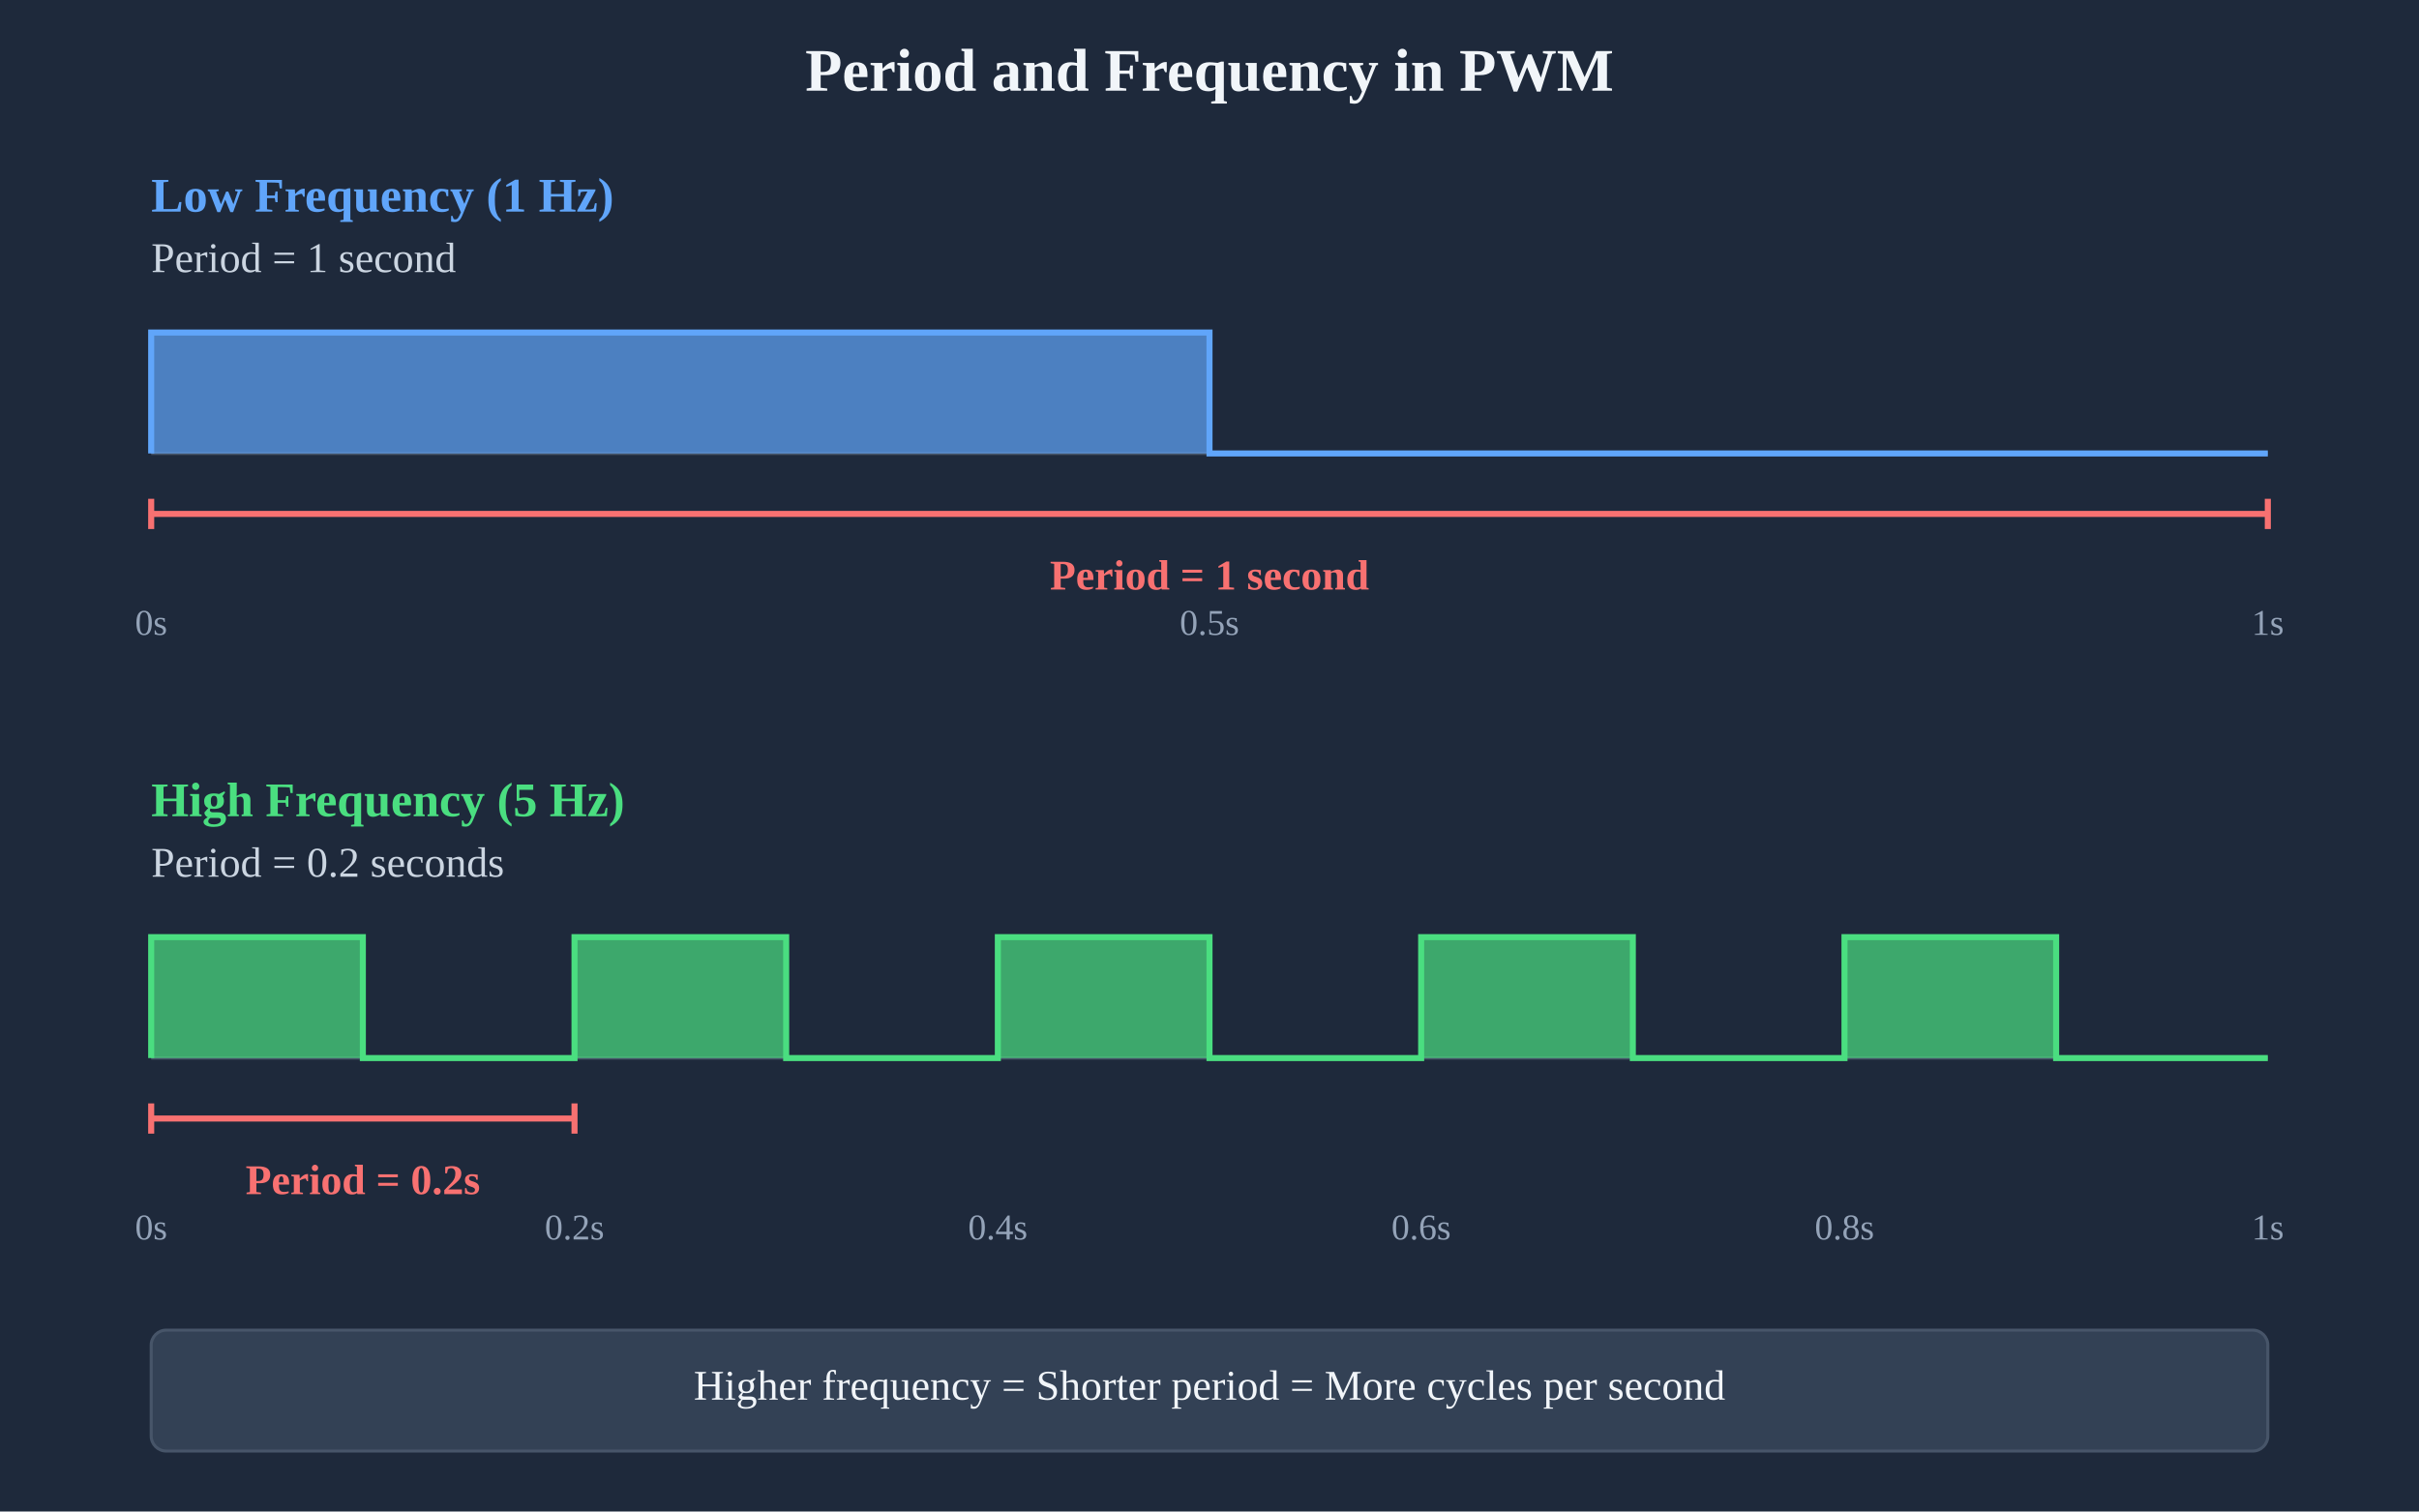
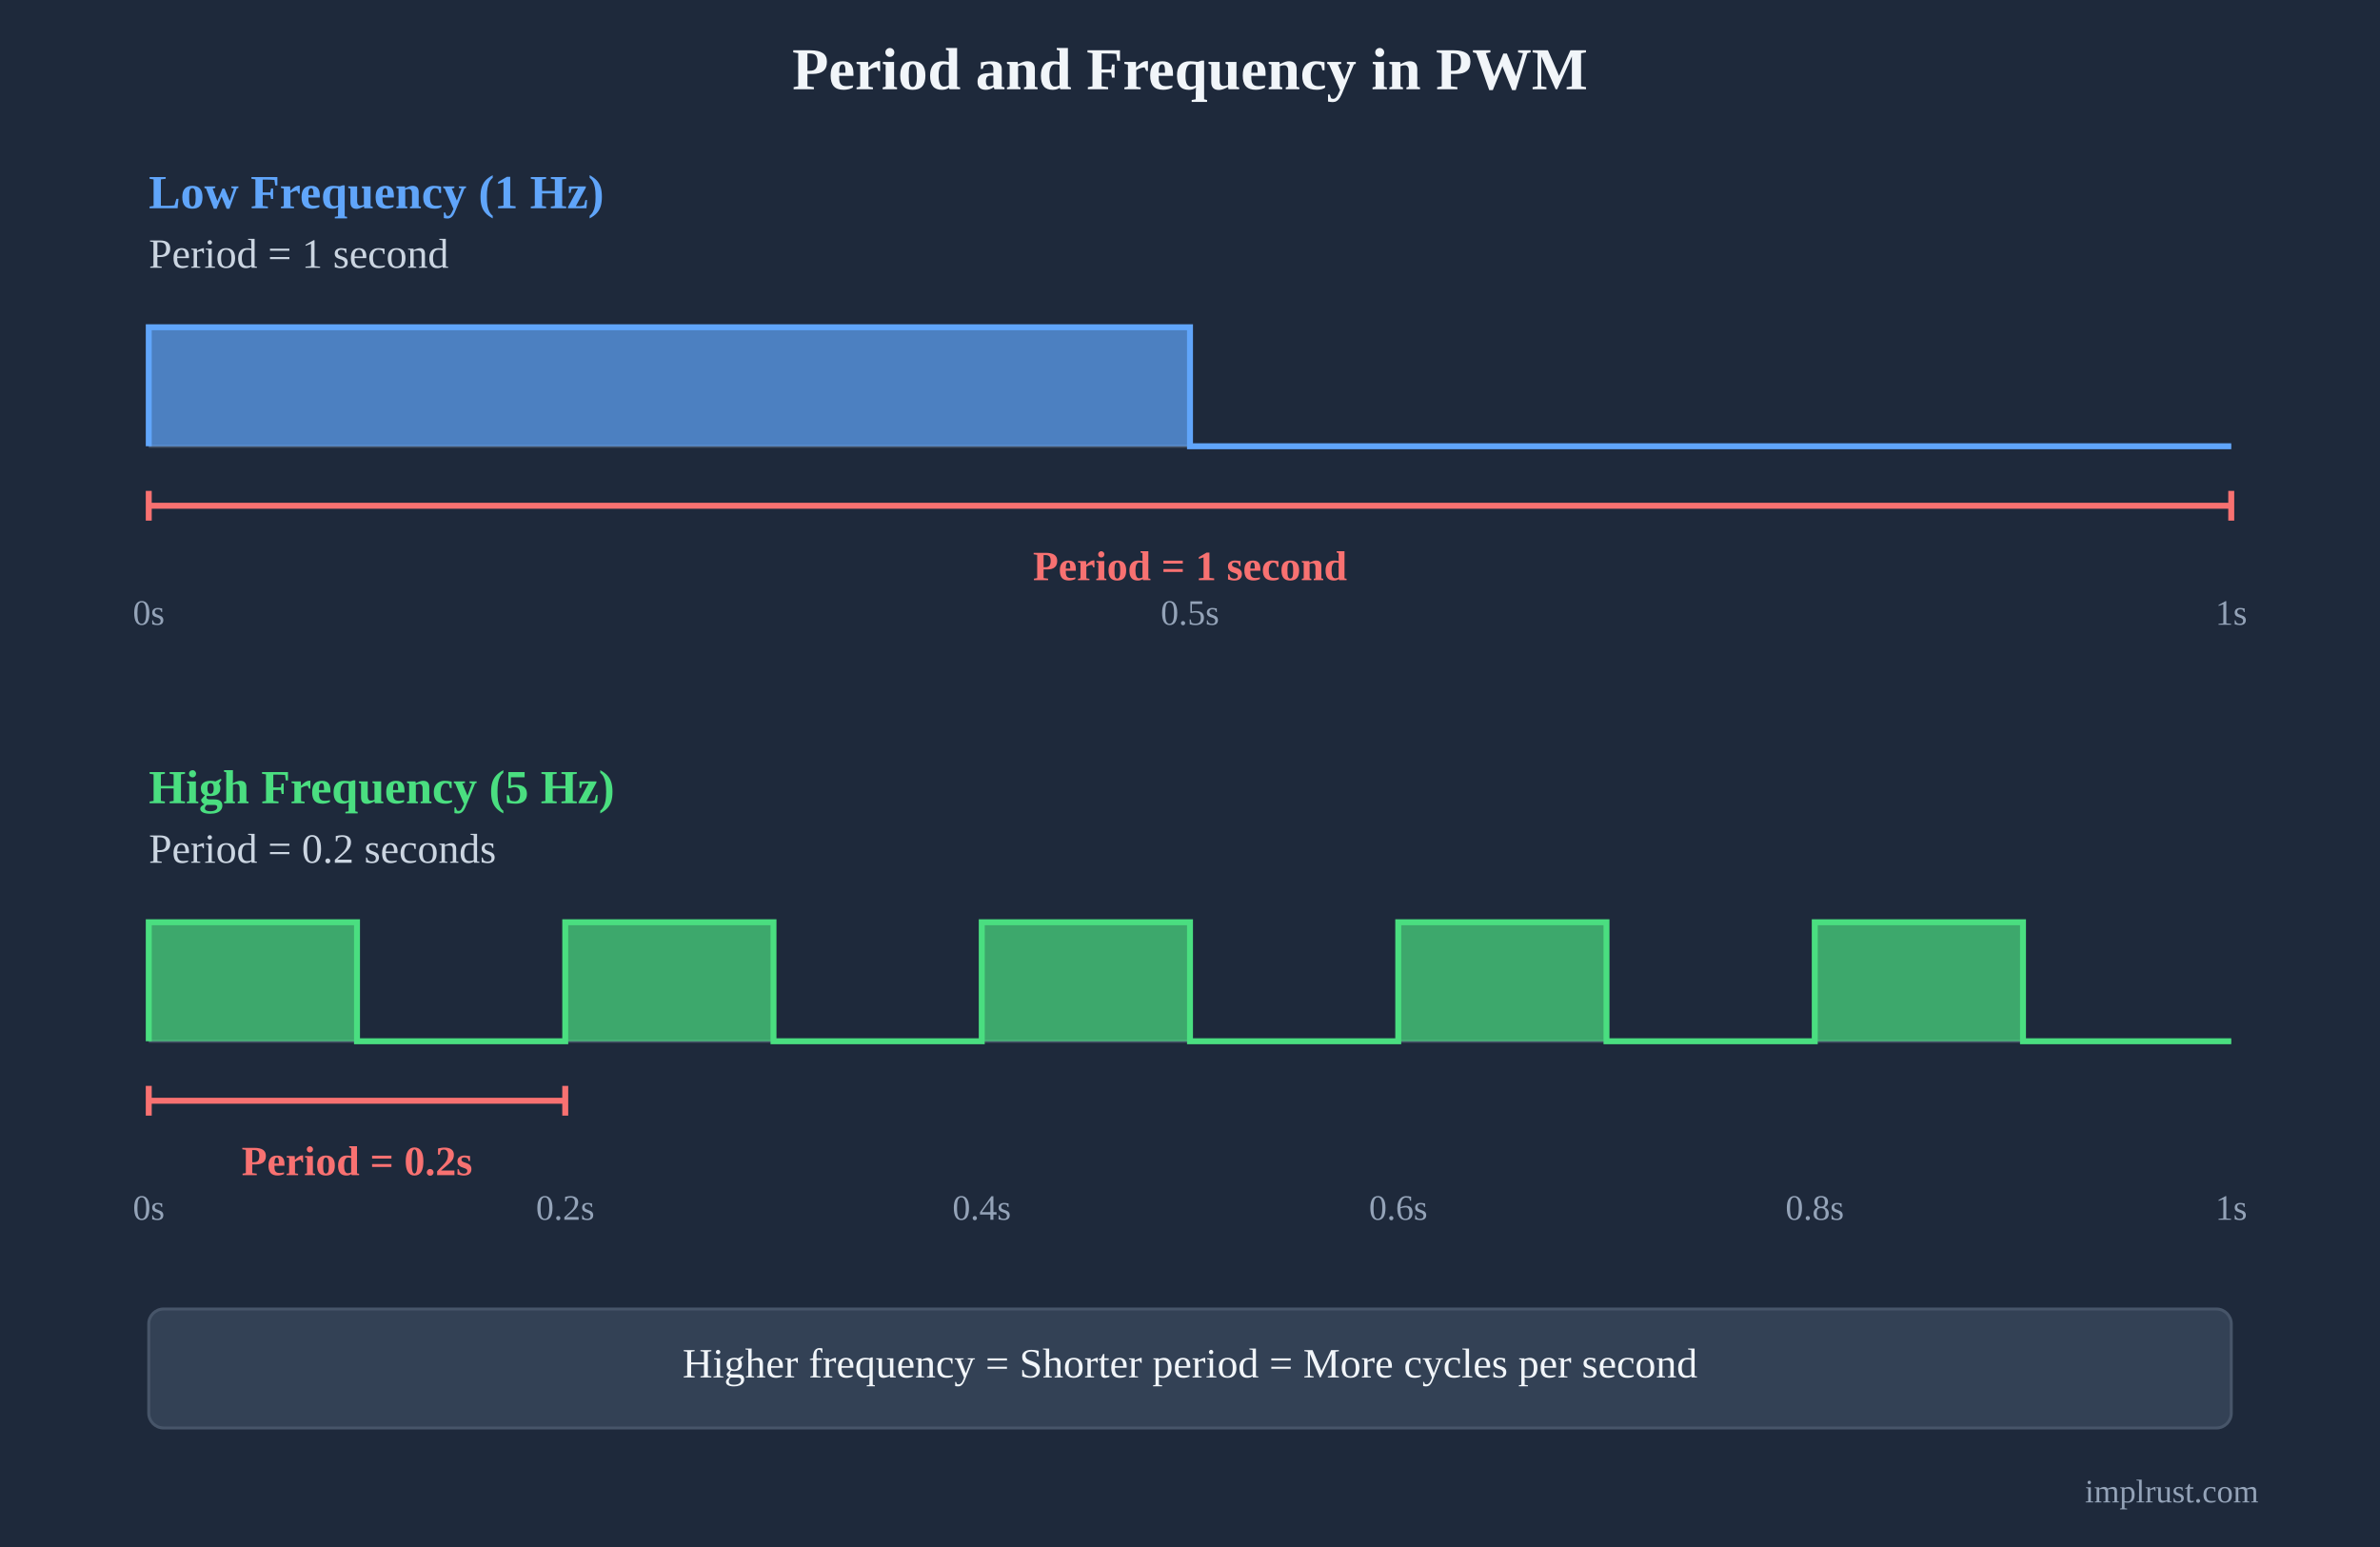
- <svg xmlns="http://www.w3.org/2000/svg" viewBox="0 0 800 500">
-   <rect width="800" height="500" fill="#1e293b" />
-   <text x="400" y="30" font-size="20" font-weight="bold" text-anchor="middle" fill="#f1f5f9">Period and Frequency in PWM</text>
-   <text x="50" y="70" font-size="16" font-weight="bold" fill="#60a5fa">Low Frequency (1 Hz)</text>
-   <text x="50" y="90" font-size="14" fill="#cbd5e1">Period = 1 second</text>
+ <svg xmlns="http://www.w3.org/2000/svg" viewBox="0 0 800 520">
+   <rect width="800" height="520" fill="#1e293b" />
+   <text x="400" y="30" font-size="20" font-weight="bold" text-anchor="middle" fill="#f1f5f9">
+     Period and Frequency in PWM
+   </text>
+   <text x="50" y="70" font-size="16" font-weight="bold" fill="#60a5fa">
+     Low Frequency (1 Hz)
+   </text>
+   <text x="50" y="90" font-size="14" fill="#cbd5e1">
+     Period = 1 second
+   </text>
  <line x1="50" y1="150" x2="750" y2="150" stroke="#475569" stroke-width="1" />
  <rect x="50" y="110" width="350" height="40" fill="#60a5fa" opacity="0.7" />
  <rect x="400" y="110" width="350" height="40" fill="none" />
  <polyline points="50,150 50,110 400,110 400,150 750,150" fill="none" stroke="#60a5fa" stroke-width="2" />
  <line x1="50" y1="170" x2="750" y2="170" stroke="#f87171" stroke-width="2" />
  <line x1="50" y1="165" x2="50" y2="175" stroke="#f87171" stroke-width="2" />
  <line x1="750" y1="165" x2="750" y2="175" stroke="#f87171" stroke-width="2" />
-   <text x="400" y="195" font-size="14" text-anchor="middle" fill="#f87171" font-weight="bold">Period = 1 second</text>
+   <text x="400" y="195" font-size="14" text-anchor="middle" fill="#f87171" font-weight="bold">
+     Period = 1 second
+   </text>
  <text x="50" y="210" font-size="12" text-anchor="middle" fill="#94a3b8">0s</text>
  <text x="400" y="210" font-size="12" text-anchor="middle" fill="#94a3b8">0.5s</text>
  <text x="750" y="210" font-size="12" text-anchor="middle" fill="#94a3b8">1s</text>
-   <text x="50" y="270" font-size="16" font-weight="bold" fill="#4ade80">High Frequency (5 Hz)</text>
-   <text x="50" y="290" font-size="14" fill="#cbd5e1">Period = 0.2 seconds</text>
+   <text x="50" y="270" font-size="16" font-weight="bold" fill="#4ade80">
+     High Frequency (5 Hz)
+   </text>
+   <text x="50" y="290" font-size="14" fill="#cbd5e1">
+     Period = 0.2 seconds
+   </text>
  <line x1="50" y1="350" x2="750" y2="350" stroke="#475569" stroke-width="1" />
  <rect x="50" y="310" width="70" height="40" fill="#4ade80" opacity="0.7" />
  <rect x="120" y="310" width="70" height="40" fill="none" />
  <rect x="190" y="310" width="70" height="40" fill="#4ade80" opacity="0.7" />
  <rect x="260" y="310" width="70" height="40" fill="none" />
  <rect x="330" y="310" width="70" height="40" fill="#4ade80" opacity="0.7" />
  <rect x="400" y="310" width="70" height="40" fill="none" />
  <rect x="470" y="310" width="70" height="40" fill="#4ade80" opacity="0.7" />
  <rect x="540" y="310" width="70" height="40" fill="none" />
  <rect x="610" y="310" width="70" height="40" fill="#4ade80" opacity="0.7" />
  <rect x="680" y="310" width="70" height="40" fill="none" />
-   <polyline points="50,350 50,310 120,310 120,350 190,350 190,310 260,310 260,350 330,350 330,310 400,310 400,350 470,350 470,310 540,310 540,350 610,350 610,310 680,310 680,350 750,350" fill="none" stroke="#4ade80" stroke-width="2" />
+   <polyline points="50,350 50,310 120,310 120,350 190,350 190,310 260,310 260,350             330,350 330,310 400,310 400,350 470,350 470,310 540,310 540,350             610,350 610,310 680,310 680,350 750,350" fill="none" stroke="#4ade80" stroke-width="2" />
  <line x1="50" y1="370" x2="190" y2="370" stroke="#f87171" stroke-width="2" />
  <line x1="50" y1="365" x2="50" y2="375" stroke="#f87171" stroke-width="2" />
  <line x1="190" y1="365" x2="190" y2="375" stroke="#f87171" stroke-width="2" />
-   <text x="120" y="395" font-size="14" text-anchor="middle" fill="#f87171" font-weight="bold">Period = 0.2s</text>
+   <text x="120" y="395" font-size="14" text-anchor="middle" fill="#f87171" font-weight="bold">
+     Period = 0.2s
+   </text>
  <text x="50" y="410" font-size="12" text-anchor="middle" fill="#94a3b8">0s</text>
  <text x="190" y="410" font-size="12" text-anchor="middle" fill="#94a3b8">0.2s</text>
  <text x="330" y="410" font-size="12" text-anchor="middle" fill="#94a3b8">0.4s</text>
  <text x="470" y="410" font-size="12" text-anchor="middle" fill="#94a3b8">0.6s</text>
  <text x="610" y="410" font-size="12" text-anchor="middle" fill="#94a3b8">0.8s</text>
  <text x="750" y="410" font-size="12" text-anchor="middle" fill="#94a3b8">1s</text>
  <rect x="50" y="440" width="700" height="40" fill="#334155" stroke="#475569" stroke-width="1" rx="5" />
-   <text x="400" y="463" font-size="14" text-anchor="middle" fill="#f1f5f9">Higher frequency = Shorter period = More cycles per second</text>
+   <text x="400" y="463" font-size="14" text-anchor="middle" fill="#f1f5f9">
+     Higher frequency = Shorter period = More cycles per second
+   </text>
+   <text x="730" y="505" font-size="11" text-anchor="middle" fill="#94a3b8">
+     implrust.com
+   </text>
</svg>
